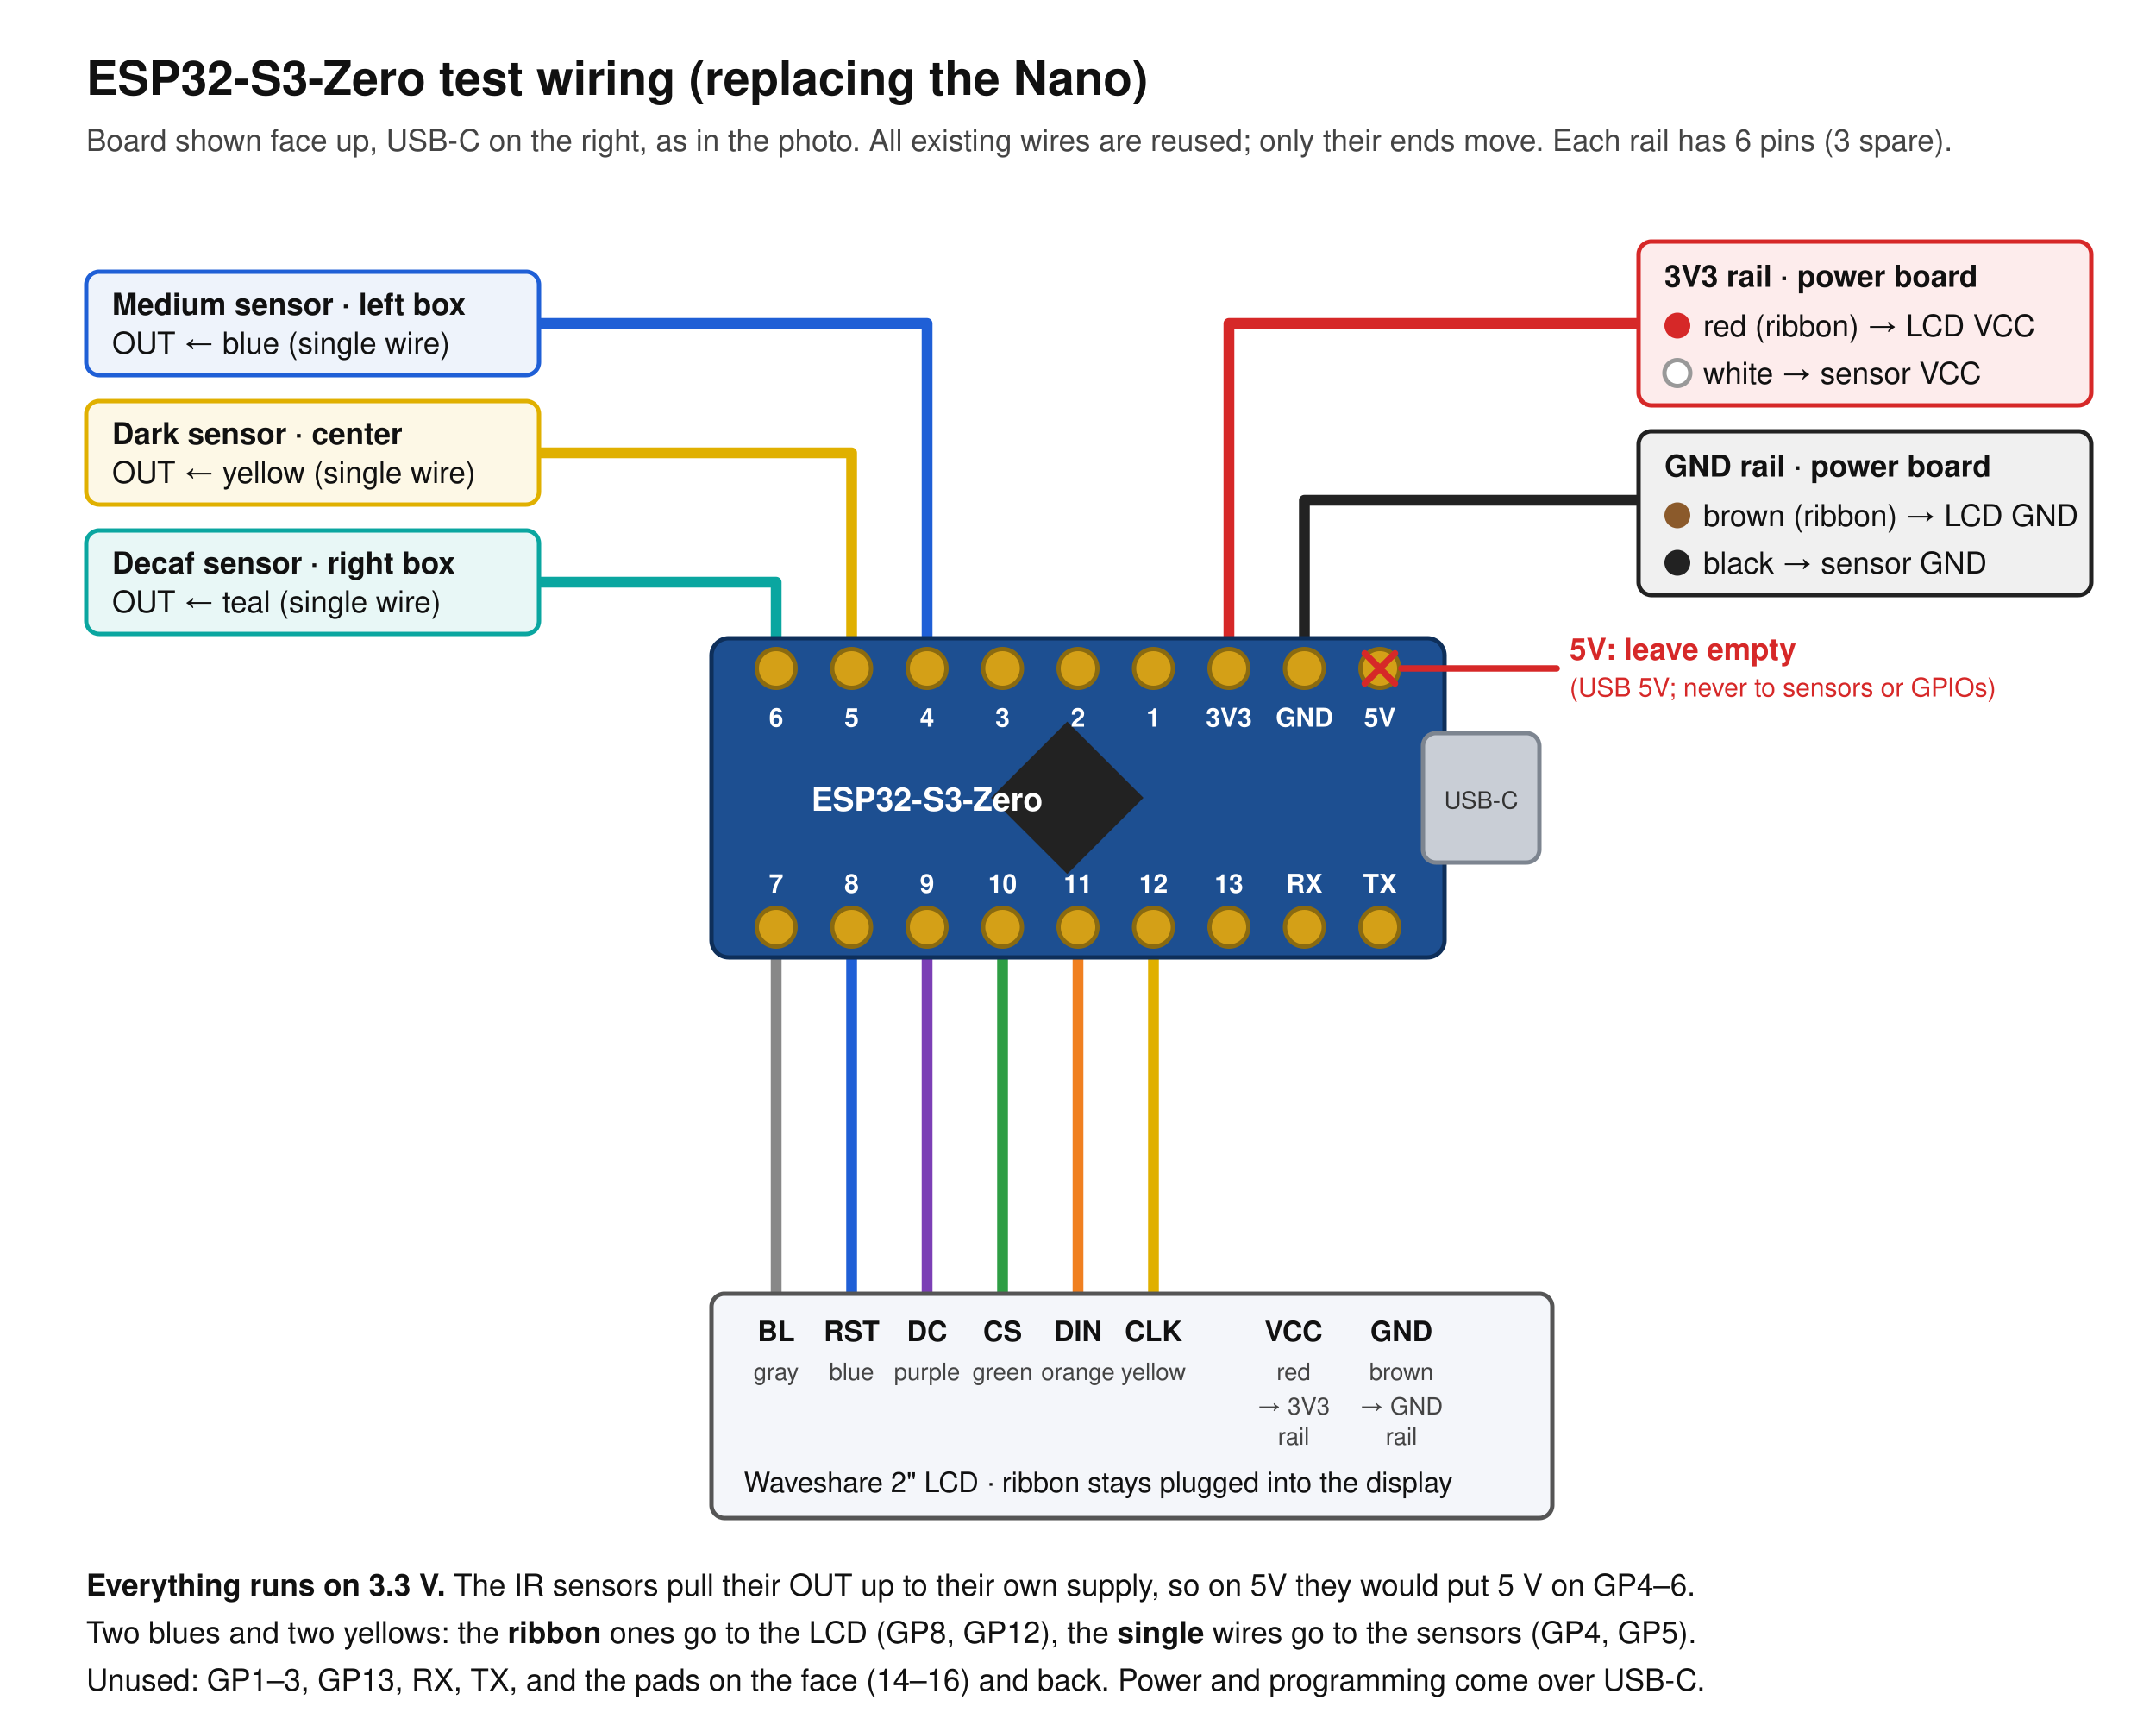
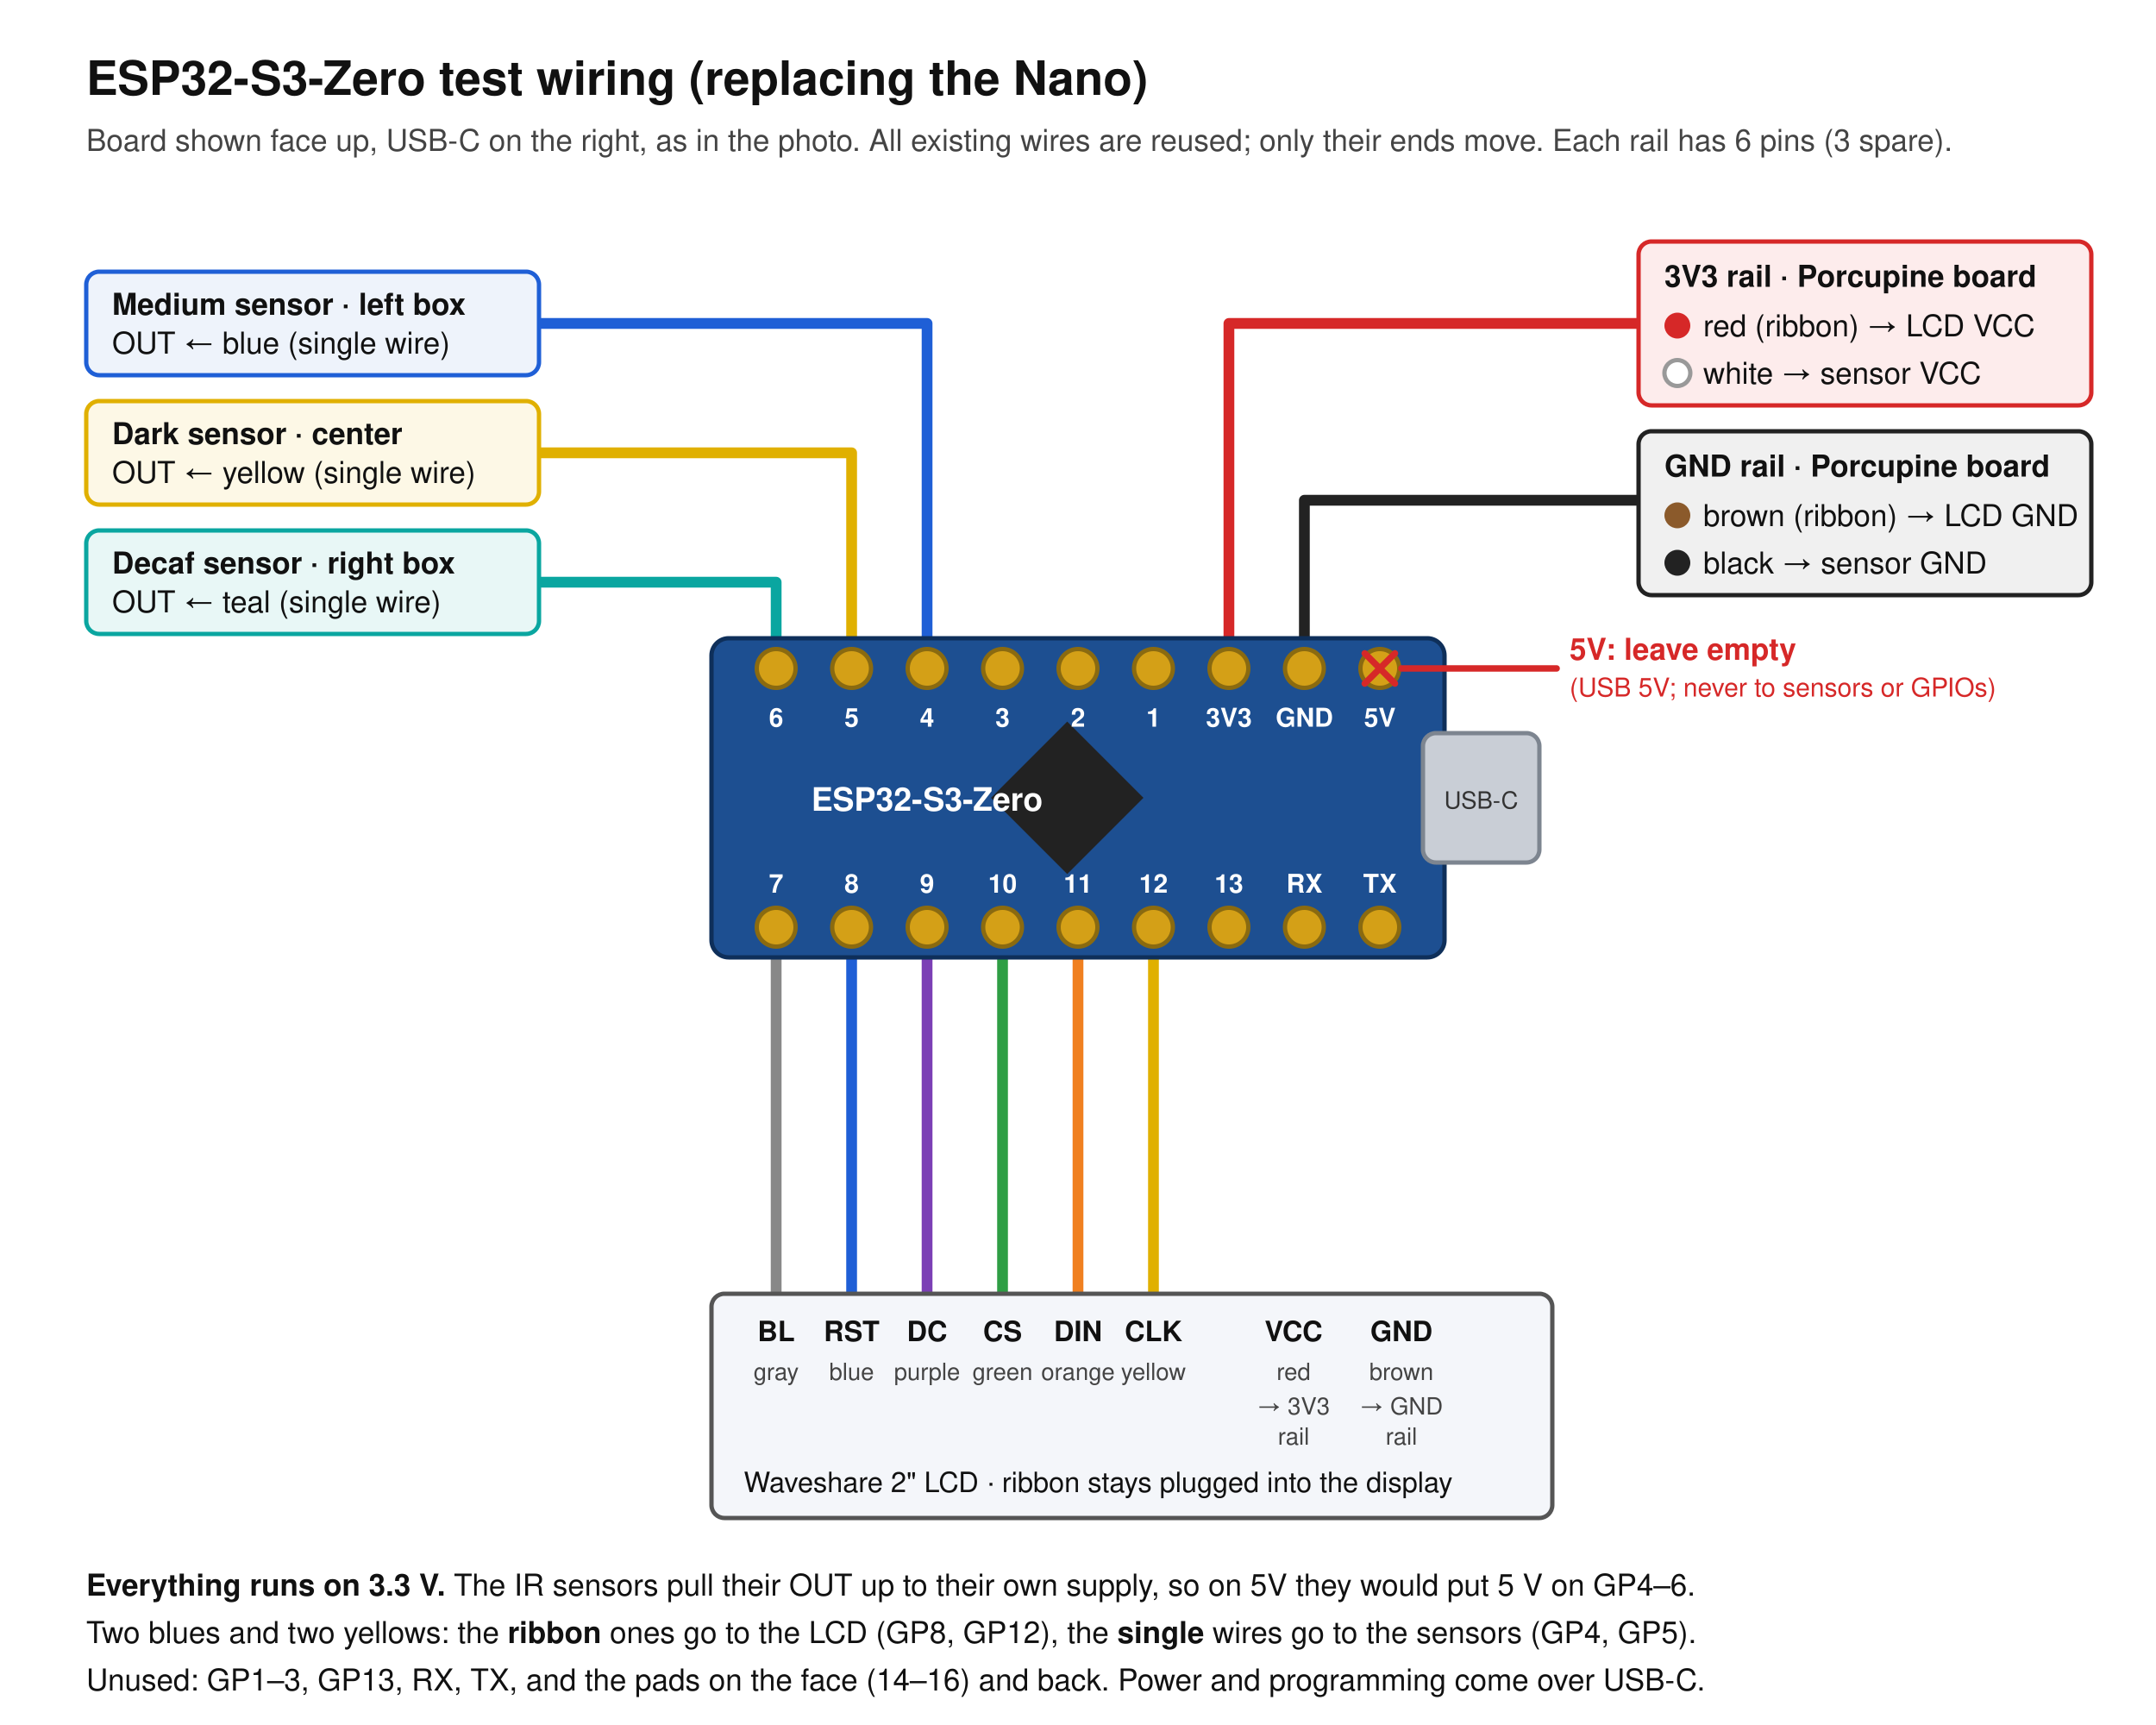
<svg xmlns="http://www.w3.org/2000/svg" viewBox="0 0 1000 800" width="1000" height="800" font-family="Helvetica, Arial, sans-serif">
  <rect width="1000" height="800" fill="#ffffff" />
  <text x="40" y="44" font-size="22" font-weight="bold" fill="#111">ESP32-S3-Zero test wiring (replacing the Nano)</text>
  <text x="40" y="70" font-size="14" fill="#444">Board shown face up, USB-C on the right, as in the photo. All existing wires are reused; only their ends move. Each rail has 6 pins (3 spare).</text>
  <g fill="none" stroke-width="5" stroke-linecap="round" stroke-linejoin="round">
    <polyline points="430,310 430,150 250,150" stroke="#1f5fd6" />
    <polyline points="395,310 395,210 250,210" stroke="#e0b000" />
    <polyline points="360,310 360,270 250,270" stroke="#0aa6a0" />
    <polyline points="570,310 570,150 760,150" stroke="#d62828" />
    <polyline points="605,310 605,232 760,232" stroke="#222" />
    <line x1="360" y1="430" x2="360" y2="600" stroke="#888" />
    <line x1="395" y1="430" x2="395" y2="600" stroke="#1f5fd6" />
    <line x1="430" y1="430" x2="430" y2="600" stroke="#7b3fb5" />
    <line x1="465" y1="430" x2="465" y2="600" stroke="#2e9e44" />
    <line x1="500" y1="430" x2="500" y2="600" stroke="#f08020" />
    <line x1="535" y1="430" x2="535" y2="600" stroke="#e0b000" />
  </g>
  <g font-size="14" fill="#111">
    <rect x="40" y="126" width="210" height="48" rx="6" fill="#eef3fb" stroke="#1f5fd6" stroke-width="2" />
    <text x="52" y="146" font-weight="bold">Medium sensor · left box</text>
    <text x="52" y="164">OUT ← blue (single wire)</text>
    <rect x="40" y="186" width="210" height="48" rx="6" fill="#fdf8e6" stroke="#e0b000" stroke-width="2" />
    <text x="52" y="206" font-weight="bold">Dark sensor · center</text>
    <text x="52" y="224">OUT ← yellow (single wire)</text>
    <rect x="40" y="246" width="210" height="48" rx="6" fill="#e8f7f6" stroke="#0aa6a0" stroke-width="2" />
    <text x="52" y="266" font-weight="bold">Decaf sensor · right box</text>
    <text x="52" y="284">OUT ← teal (single wire)</text>
  </g>
  <g font-size="14" fill="#111">
    <rect x="760" y="112" width="210" height="76" rx="6" fill="#fdecec" stroke="#d62828" stroke-width="2" />
-     <text x="772" y="133" font-weight="bold">3V3 rail · power board</text>
+     <text x="772" y="133" font-weight="bold">3V3 rail · Porcupine board</text>
    <circle cx="778" cy="151" r="6" fill="#d62828" />
    <text x="790" y="156">red (ribbon) → LCD VCC</text>
    <circle cx="778" cy="173" r="6" fill="#fff" stroke="#999" stroke-width="2" />
    <text x="790" y="178">white → sensor VCC</text>
    <rect x="760" y="200" width="210" height="76" rx="6" fill="#f0f0f0" stroke="#222" stroke-width="2" />
-     <text x="772" y="221" font-weight="bold">GND rail · power board</text>
+     <text x="772" y="221" font-weight="bold">GND rail · Porcupine board</text>
    <circle cx="778" cy="239" r="6" fill="#8b5a2b" />
    <text x="790" y="244">brown (ribbon) → LCD GND</text>
    <circle cx="778" cy="261" r="6" fill="#222" />
    <text x="790" y="266">black → sensor GND</text>
  </g>
  <rect x="330" y="296" width="340" height="148" rx="8" fill="#1d4f91" stroke="#0e2f5a" stroke-width="2" />
  <rect x="660" y="340" width="54" height="60" rx="6" fill="#c9ced6" stroke="#7d8590" stroke-width="2" />
  <text x="687" y="375" font-size="11" text-anchor="middle" fill="#333">USB-C</text>
  <rect x="470" y="345" width="50" height="50" fill="#222" transform="rotate(45 495 370)" />
  <text x="430" y="376" font-size="15" font-weight="bold" text-anchor="middle" fill="#fff">ESP32-S3-Zero</text>
  <g fill="#d4a017" stroke="#8a6a10" stroke-width="2">
    <circle cx="360" cy="310" r="9" />
    <circle cx="395" cy="310" r="9" />
    <circle cx="430" cy="310" r="9" />
    <circle cx="465" cy="310" r="9" />
    <circle cx="500" cy="310" r="9" />
    <circle cx="535" cy="310" r="9" />
    <circle cx="570" cy="310" r="9" />
    <circle cx="605" cy="310" r="9" />
    <circle cx="640" cy="310" r="9" />
    <circle cx="360" cy="430" r="9" />
    <circle cx="395" cy="430" r="9" />
    <circle cx="430" cy="430" r="9" />
    <circle cx="465" cy="430" r="9" />
    <circle cx="500" cy="430" r="9" />
    <circle cx="535" cy="430" r="9" />
    <circle cx="570" cy="430" r="9" />
    <circle cx="605" cy="430" r="9" />
    <circle cx="640" cy="430" r="9" />
  </g>
  <g font-size="12" font-weight="bold" fill="#fff" text-anchor="middle">
    <text x="360" y="337">6</text>
    <text x="395" y="337">5</text>
    <text x="430" y="337">4</text>
    <text x="465" y="337">3</text>
    <text x="500" y="337">2</text>
    <text x="535" y="337">1</text>
    <text x="570" y="337">3V3</text>
    <text x="605" y="337">GND</text>
    <text x="640" y="337">5V</text>
    <text x="360" y="414">7</text>
    <text x="395" y="414">8</text>
    <text x="430" y="414">9</text>
    <text x="465" y="414">10</text>
    <text x="500" y="414">11</text>
    <text x="535" y="414">12</text>
    <text x="570" y="414">13</text>
    <text x="605" y="414">RX</text>
    <text x="640" y="414">TX</text>
  </g>
  <g stroke="#d62828" stroke-width="3" stroke-linecap="round">
    <line x1="633" y1="303" x2="647" y2="317" />
    <line x1="647" y1="303" x2="633" y2="317" />
    <line x1="650" y1="310" x2="722" y2="310" />
  </g>
  <text x="728" y="306" font-size="14" font-weight="bold" fill="#d62828">5V: leave empty</text>
  <text x="728" y="323" font-size="12" fill="#d62828">(USB 5V; never to sensors or GPIOs)</text>
  <rect x="330" y="600" width="390" height="104" rx="6" fill="#f4f6fa" stroke="#555" stroke-width="2" />
  <g font-size="13" font-weight="bold" fill="#111" text-anchor="middle">
    <text x="360" y="622">BL</text>
    <text x="395" y="622">RST</text>
    <text x="430" y="622">DC</text>
    <text x="465" y="622">CS</text>
    <text x="500" y="622">DIN</text>
    <text x="535" y="622">CLK</text>
    <text x="600" y="622">VCC</text>
    <text x="650" y="622">GND</text>
  </g>
  <g font-size="11" fill="#444" text-anchor="middle">
    <text x="360" y="640">gray</text>
    <text x="395" y="640">blue</text>
    <text x="430" y="640">purple</text>
    <text x="465" y="640">green</text>
    <text x="500" y="640">orange</text>
    <text x="535" y="640">yellow</text>
    <text x="600" y="640">red</text>
    <text x="650" y="640">brown</text>
    <text x="600" y="656">→ 3V3</text>
    <text x="650" y="656">→ GND</text>
    <text x="600" y="670">rail</text>
    <text x="650" y="670">rail</text>
  </g>
  <text x="345" y="692" font-size="13" fill="#111">Waveshare 2" LCD · ribbon stays plugged into the display</text>
  <g font-size="14" fill="#111">
    <text x="40" y="740">
      <tspan font-weight="bold">Everything runs on 3.3 V.</tspan> The IR sensors pull their OUT up to their own supply, so on 5V they would put 5 V on GP4–6.</text>
    <text x="40" y="762">Two blues and two yellows: the <tspan font-weight="bold">ribbon</tspan> ones go to the LCD (GP8, GP12), the <tspan font-weight="bold">single</tspan> wires go to the sensors (GP4, GP5).</text>
    <text x="40" y="784">Unused: GP1–3, GP13, RX, TX, and the pads on the face (14–16) and back. Power and programming come over USB-C.</text>
  </g>
</svg>
